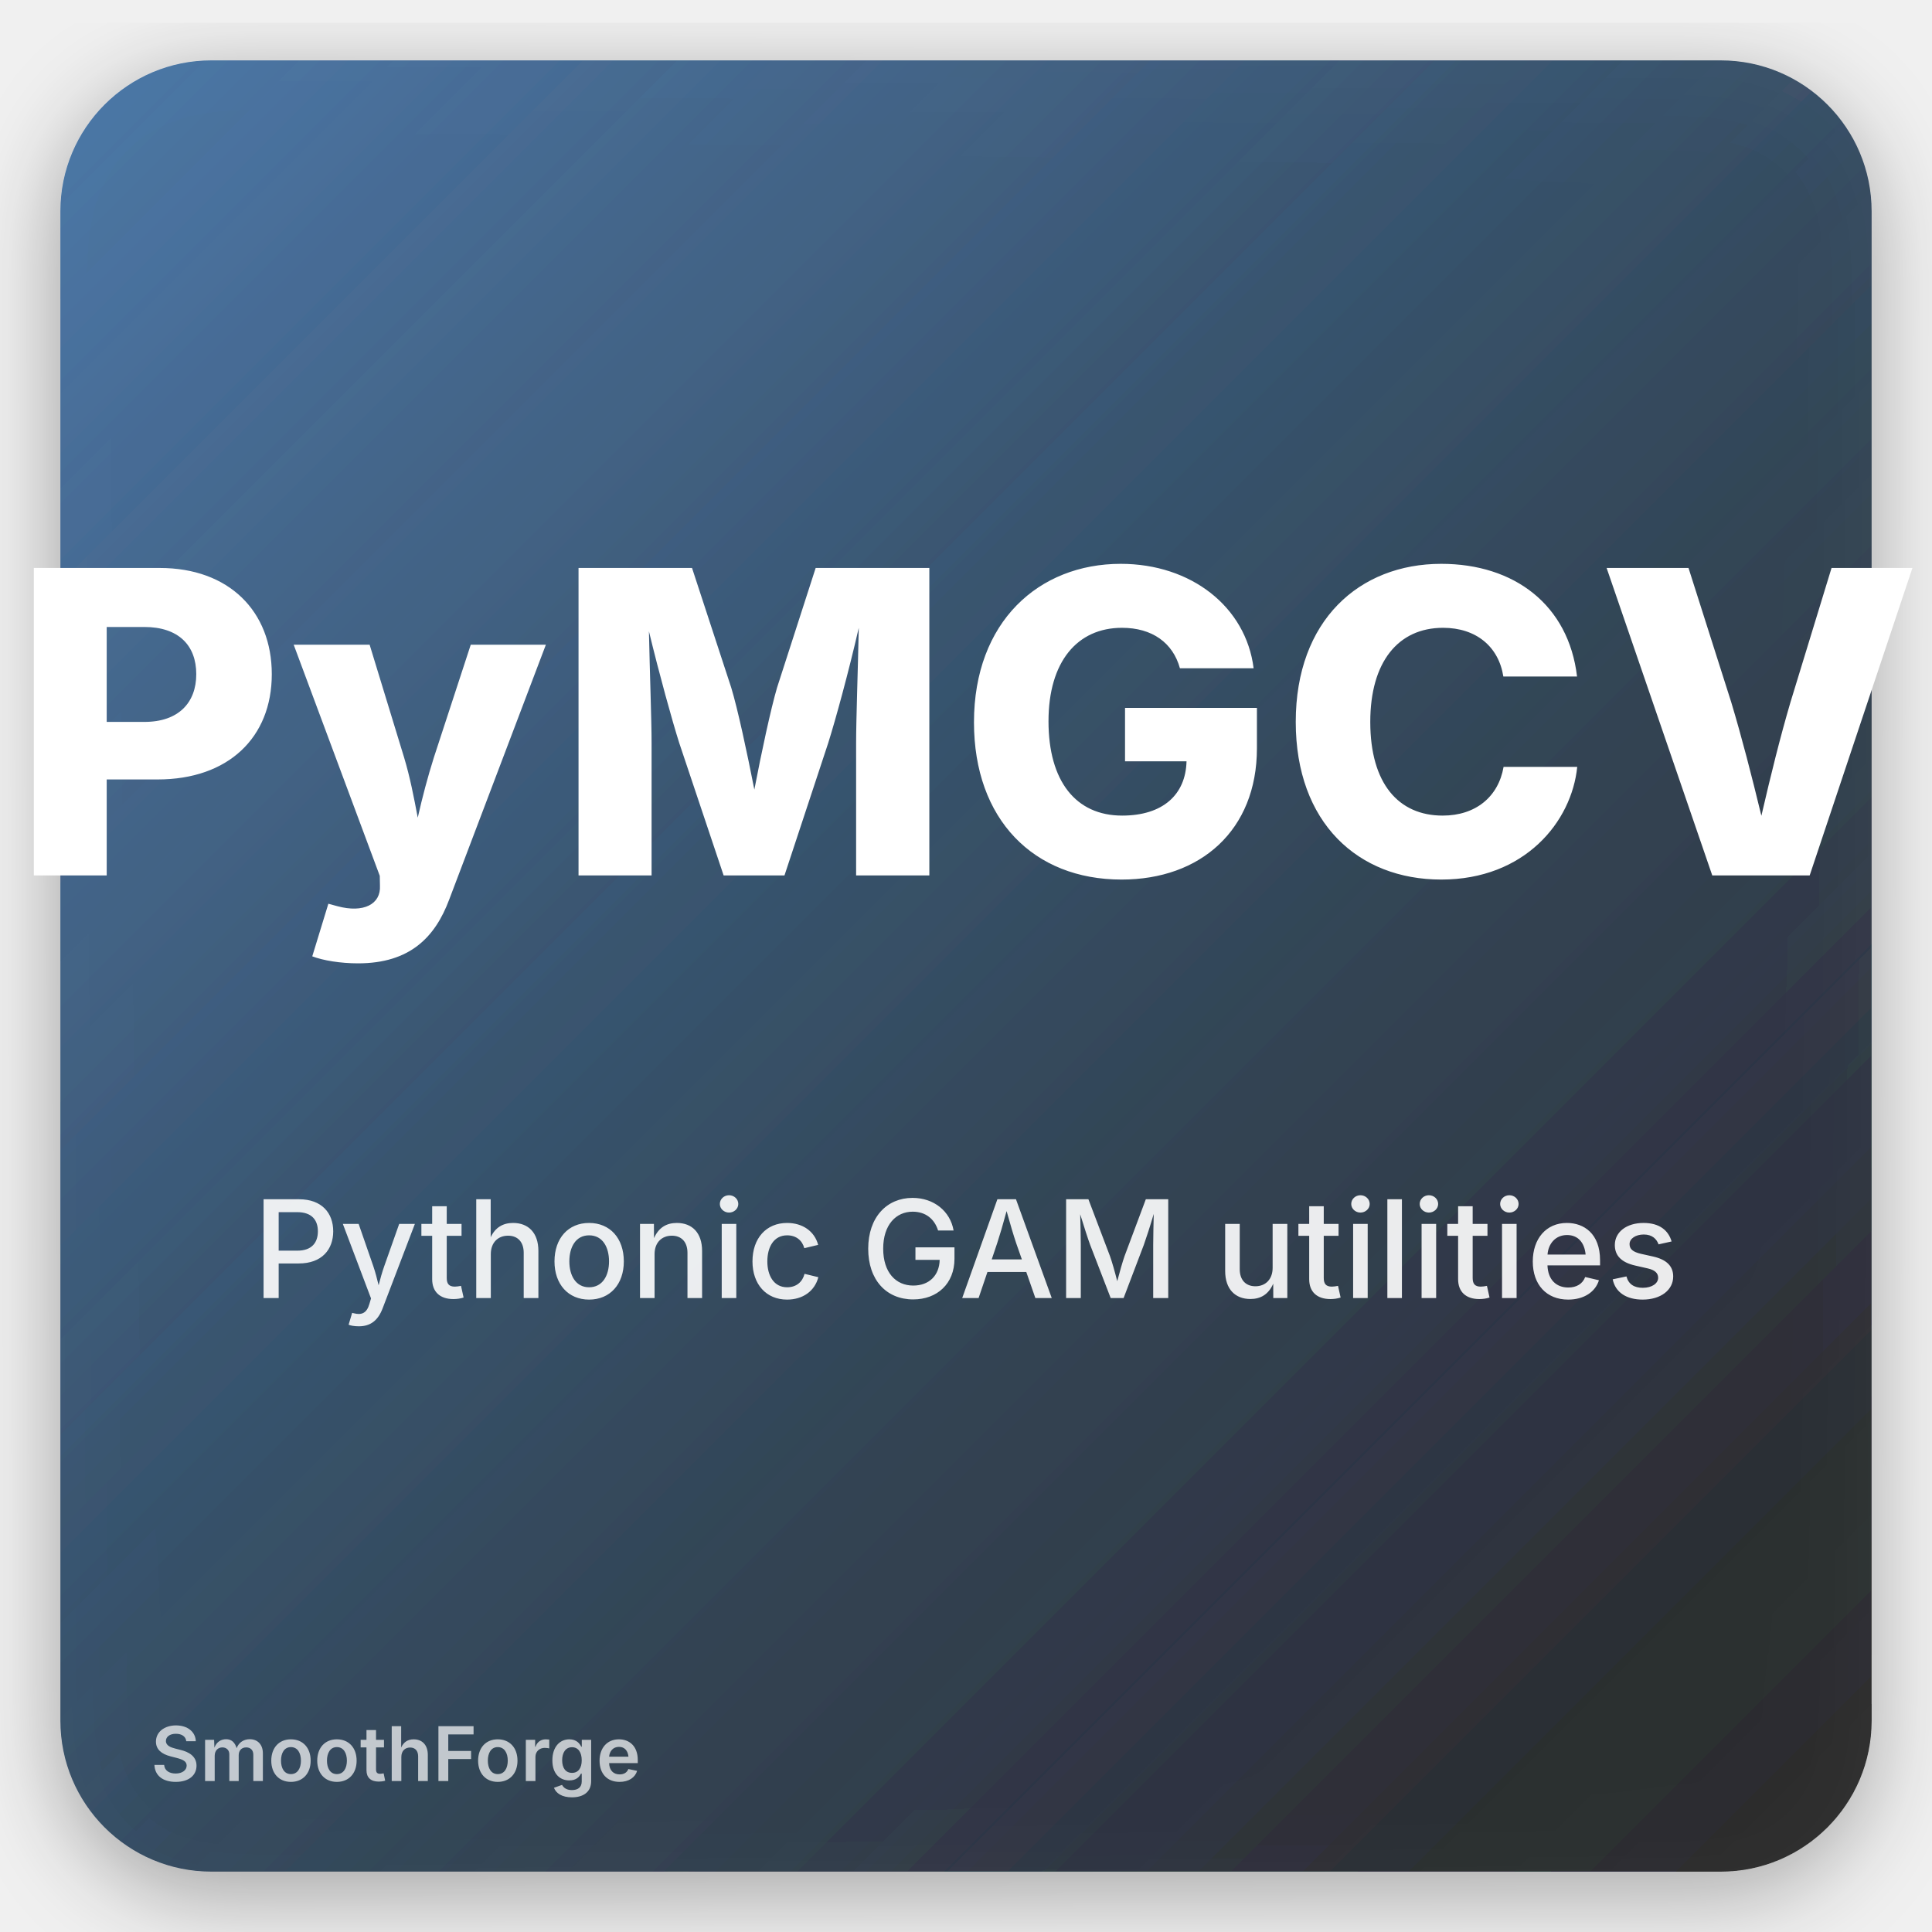
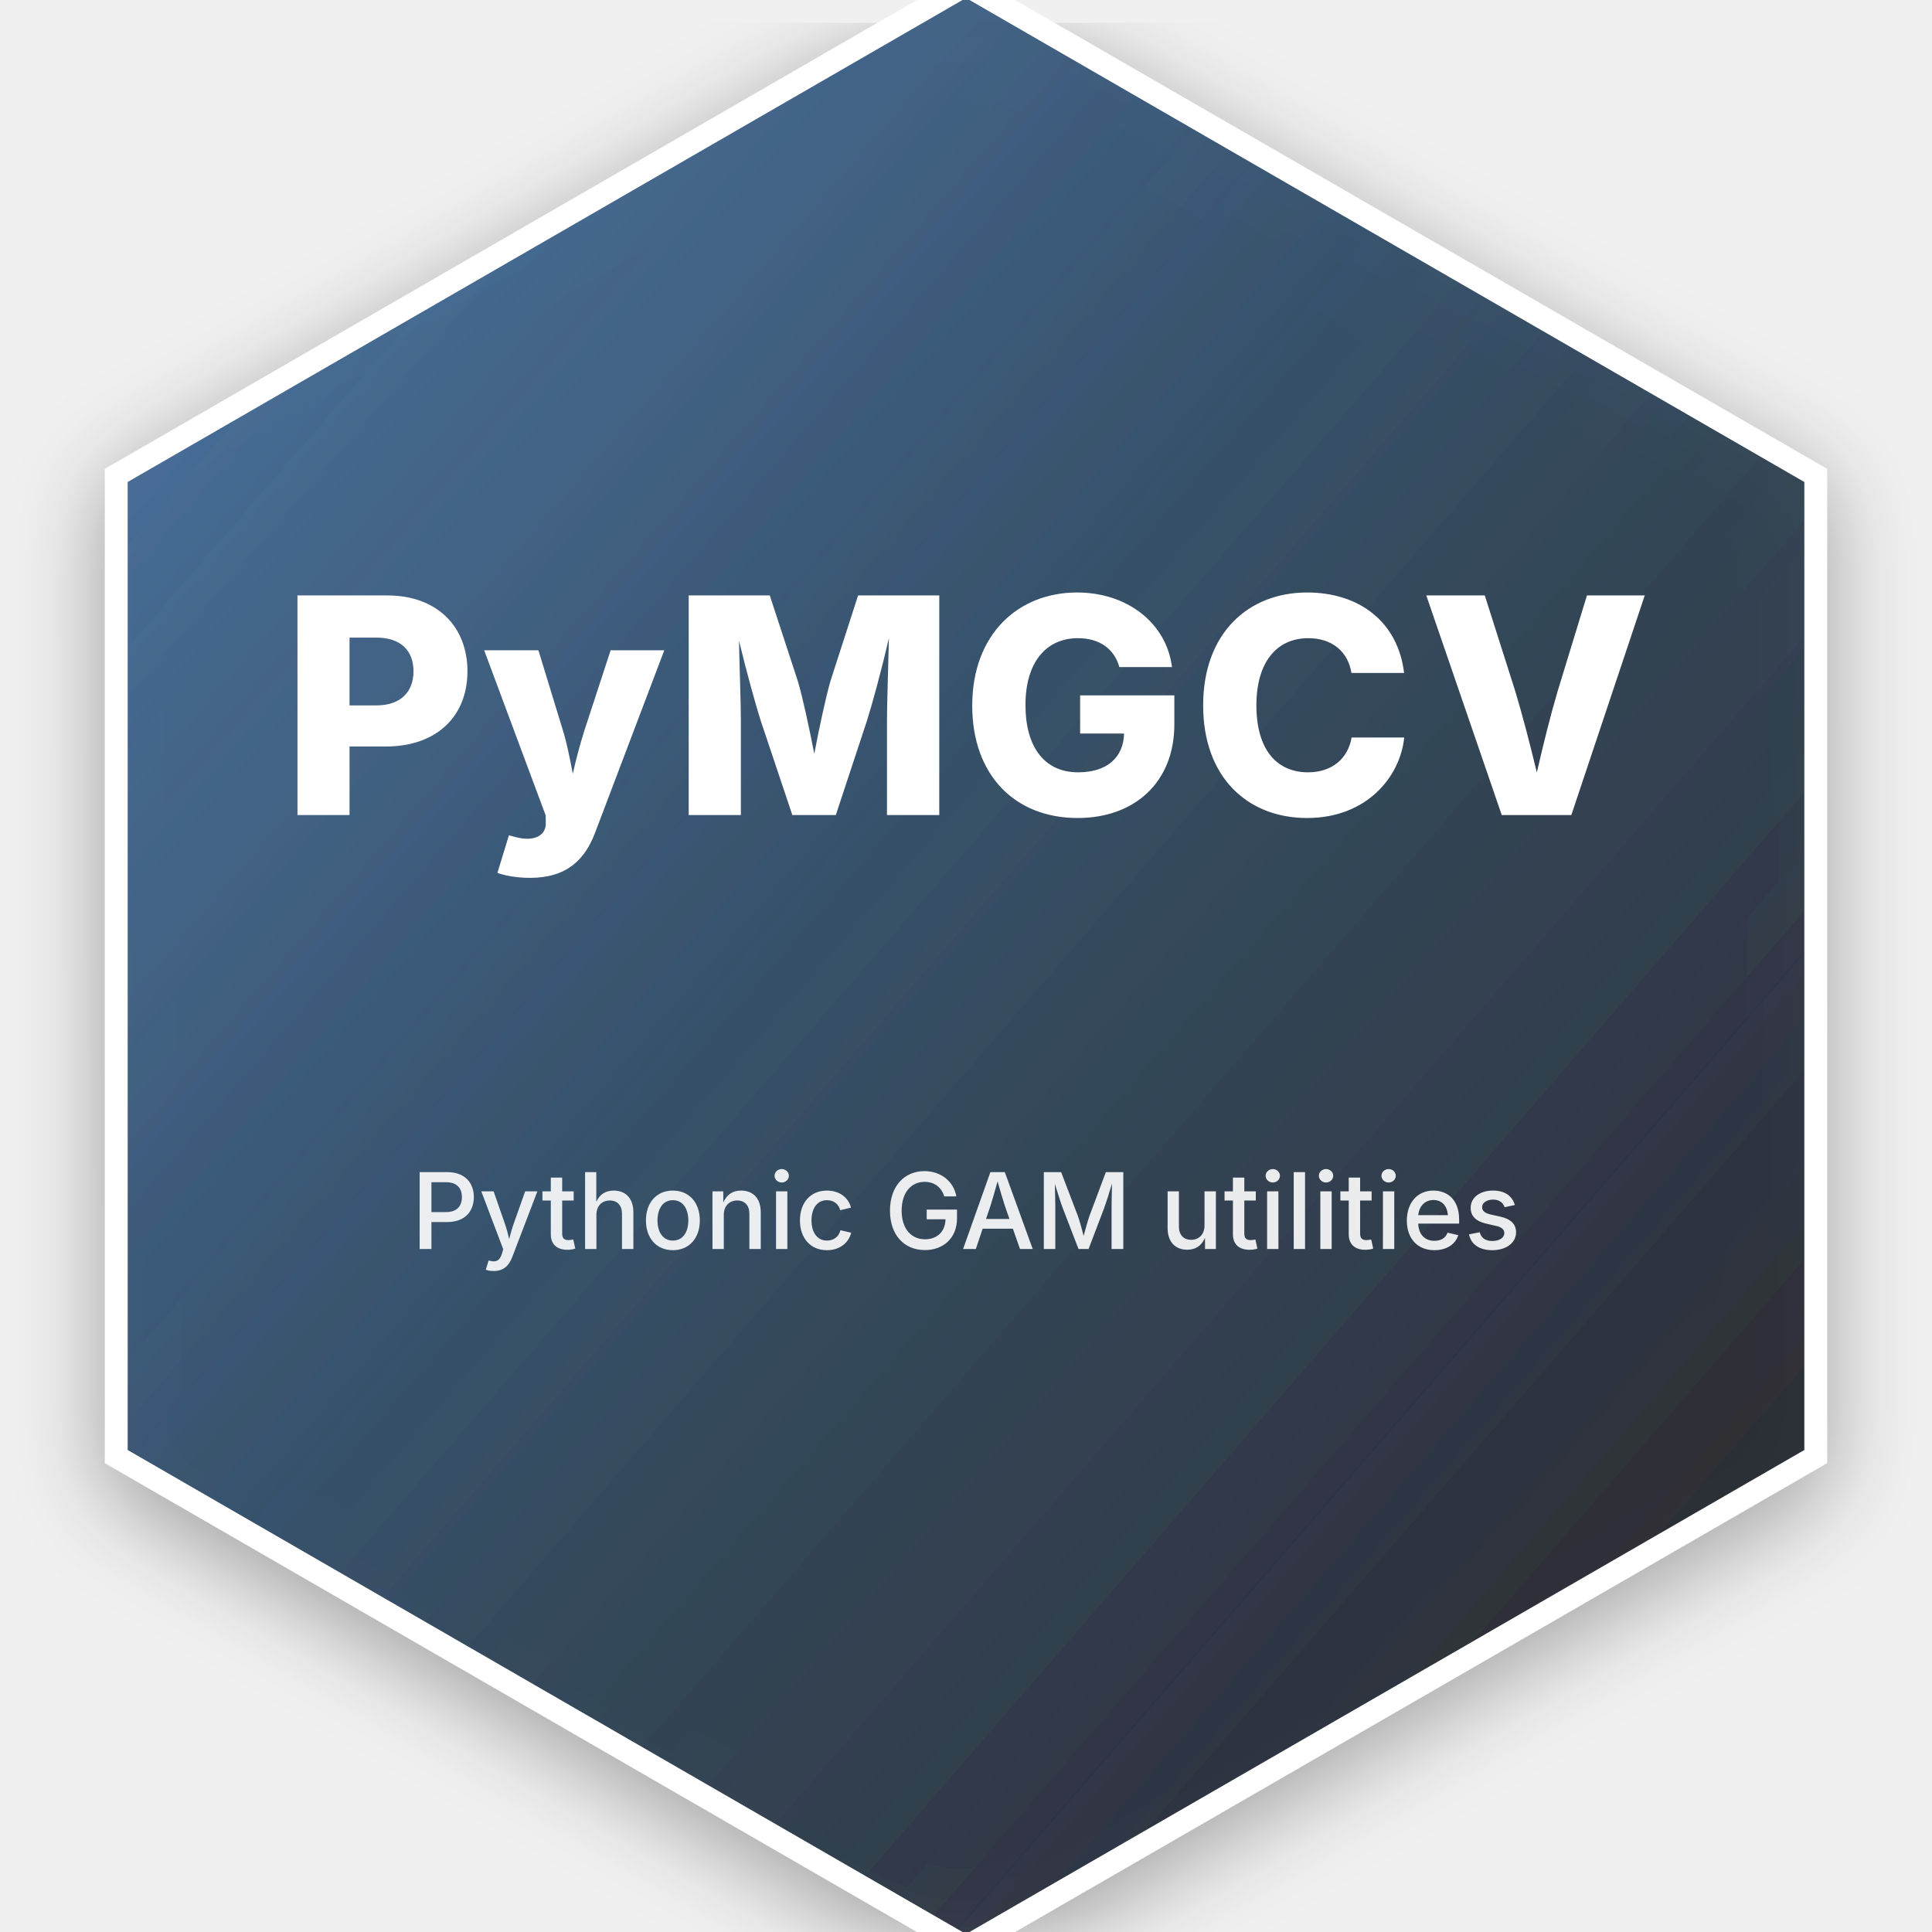
<svg xmlns="http://www.w3.org/2000/svg" width="512" height="512" viewBox="0 0 512 512" role="img" aria-label="PyMGCV icon">
  <defs>
-     <linearGradient id="grad" x1="0" y1="0" x2="1" y2="1">
+     <linearGradient id="grad-PyMGCV" x1="0" y1="0" x2="1" y2="1">
      <stop offset="0%" stop-color="#4C78A8" stop-opacity="1" />
      <stop offset="100%" stop-color="#111111" stop-opacity="0.85" />
    </linearGradient>
-     <filter id="shadow" x="-20%" y="-20%" width="140%" height="140%">
-       <feDropShadow dx="0" dy="6" stdDeviation="12" flood-color="rgba(0,0,0,0.35)" />
+     <filter id="shadow-PyMGCV" x="-20%" y="-20%" width="140%" height="140%">
+       <feDropShadow dx="0" dy="6" stdDeviation="12" flood-color="black" flood-opacity="0.35" />
    </filter>
  </defs>
-   <rect x="16" y="16" width="480" height="480" rx="40" ry="40" fill="url(#grad)" filter="url(#shadow)" />
-   <g transform="translate(256.0, 232.0)">
-     <text text-anchor="middle" font-family="Inter, system-ui, -apple-system, Segoe UI, Roboto, Helvetica, Arial, sans-serif" font-weight="800" font-size="112" fill="white" letter-spacing="1">PyMGCV</text>
+   <polygon points="481.167,126 481.167,386.0 256.0,516.0 30.833,386.0 30.833,126 256,-4.0" fill="url(#grad-PyMGCV)" filter="url(#shadow-PyMGCV)" stroke="white" stroke-width="6" />
+   <g transform="translate(256.0, 216.0)">
+     <text text-anchor="middle" font-family="Inter, system-ui, sans-serif" font-weight="800" font-size="80" fill="white" letter-spacing="1">PyMGCV</text>
  </g>
-   <g transform="translate(256.0, 344.0)">
-     <text text-anchor="middle" font-family="Inter, system-ui, -apple-system, Segoe UI, Roboto, Helvetica, Arial, sans-serif" font-weight="500" font-size="36" fill="white" opacity="0.9">Pythonic GAM utilities</text>
-   </g>
-   <g transform="translate(40, 472)">
-     <text font-family="Inter, system-ui, -apple-system, Segoe UI, Roboto, Helvetica, Arial, sans-serif" font-weight="600" font-size="20" fill="white" opacity="0.7">SmoothForge</text>
+   <g transform="translate(256.0, 331.0)">
+     <text text-anchor="middle" font-family="Inter, system-ui, sans-serif" font-weight="500" font-size="28" fill="white" opacity="0.9">Pythonic GAM utilities</text>
  </g>
</svg>
